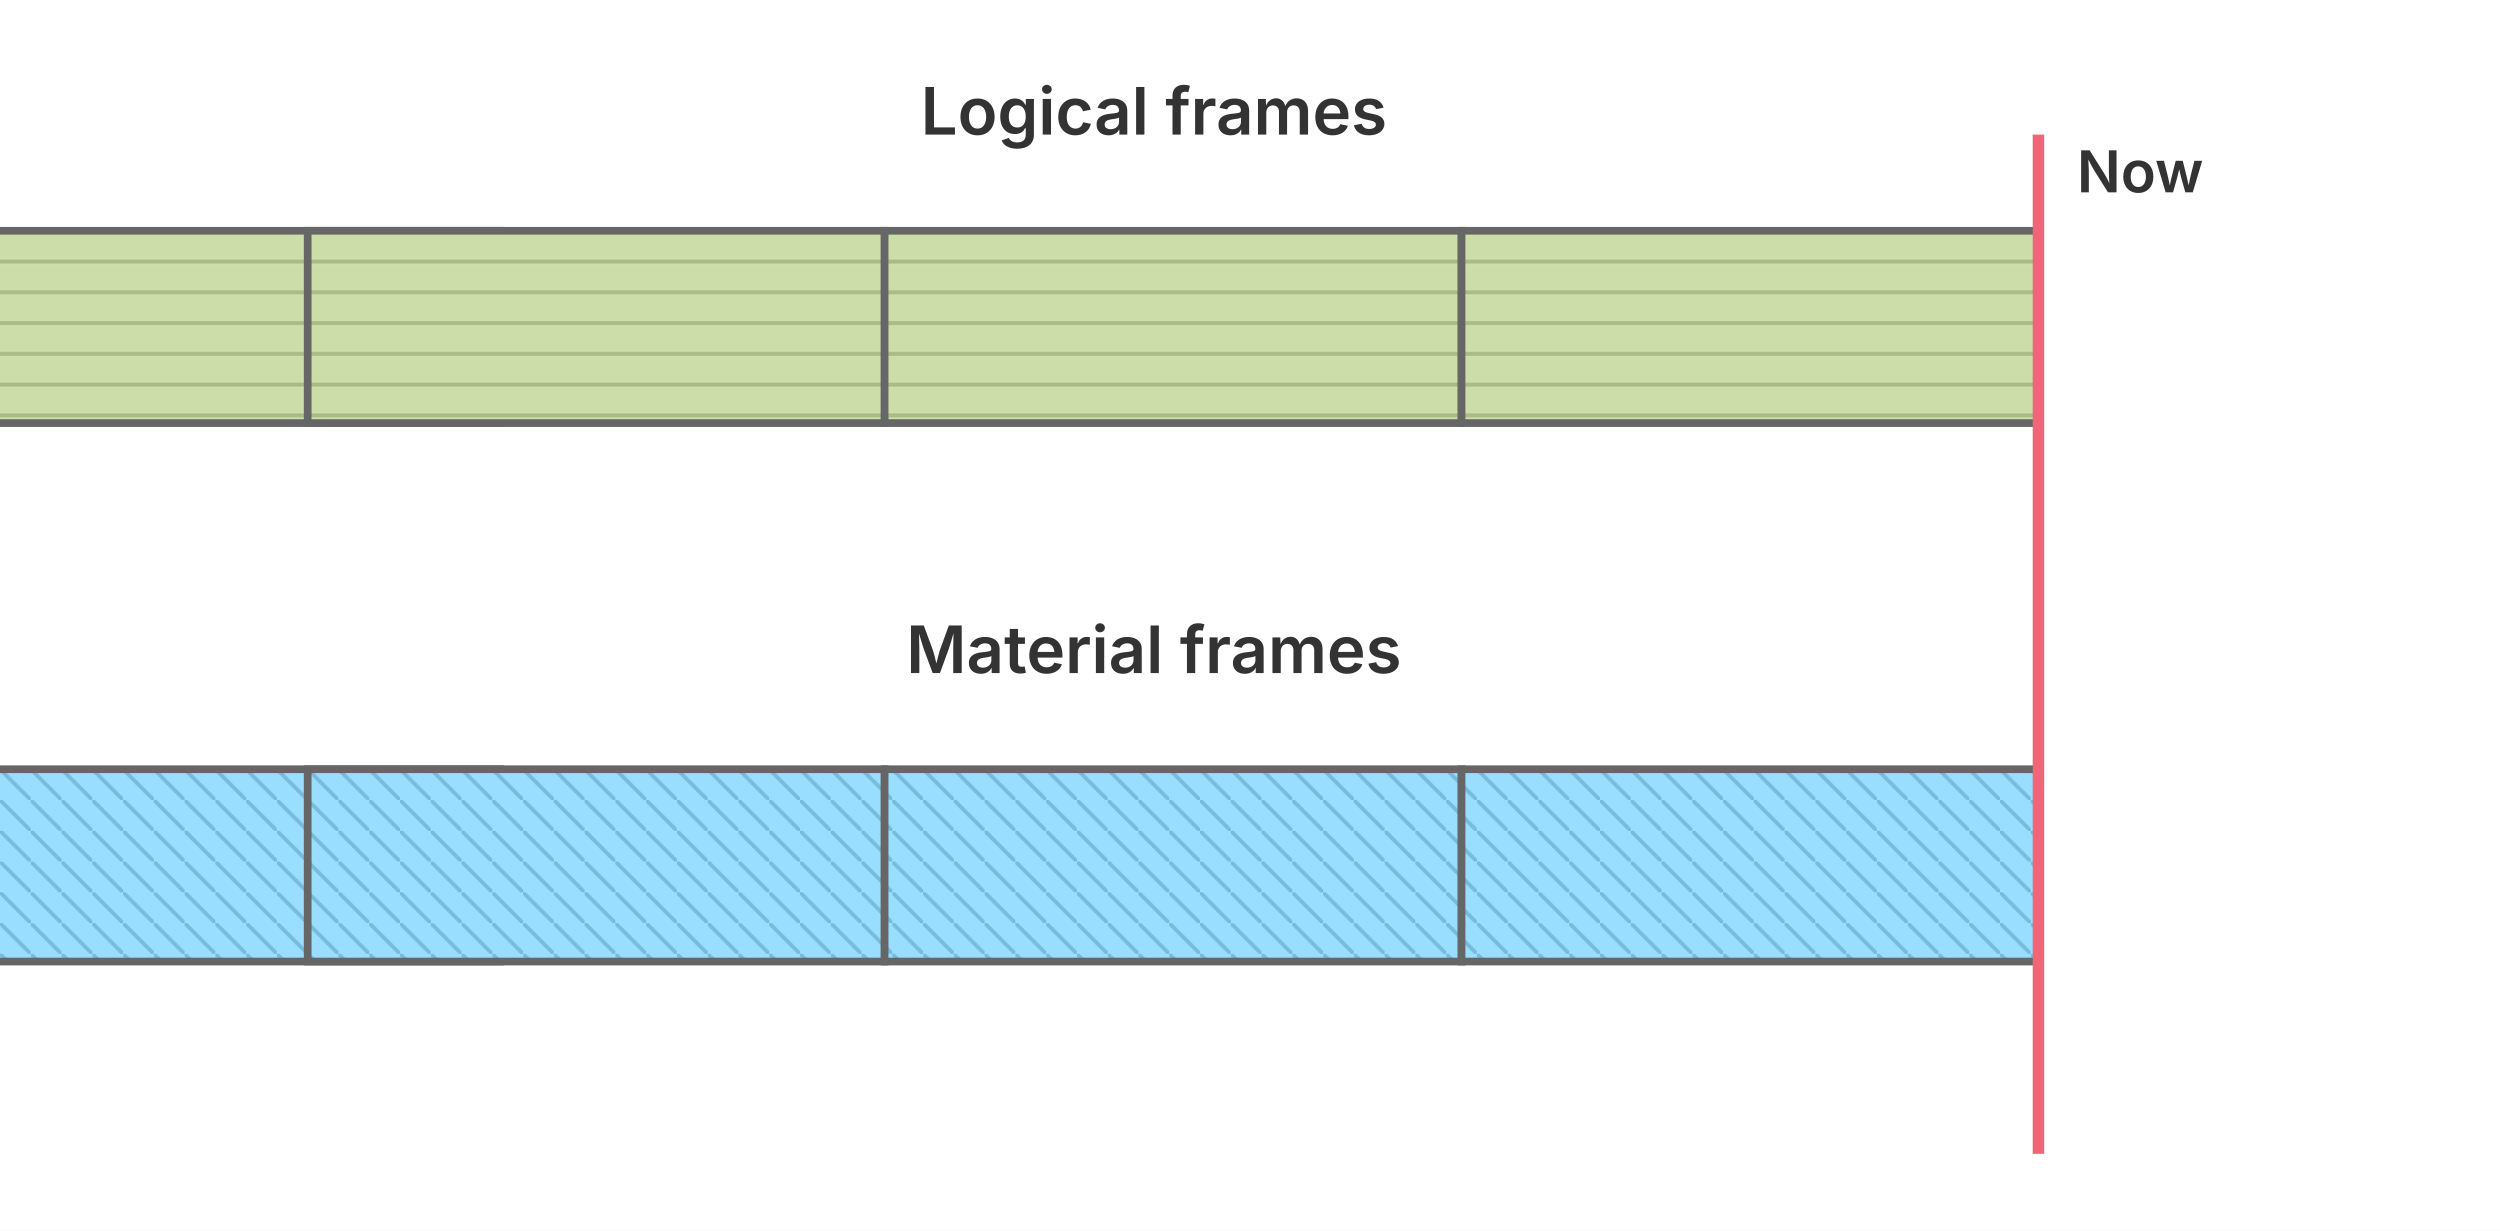
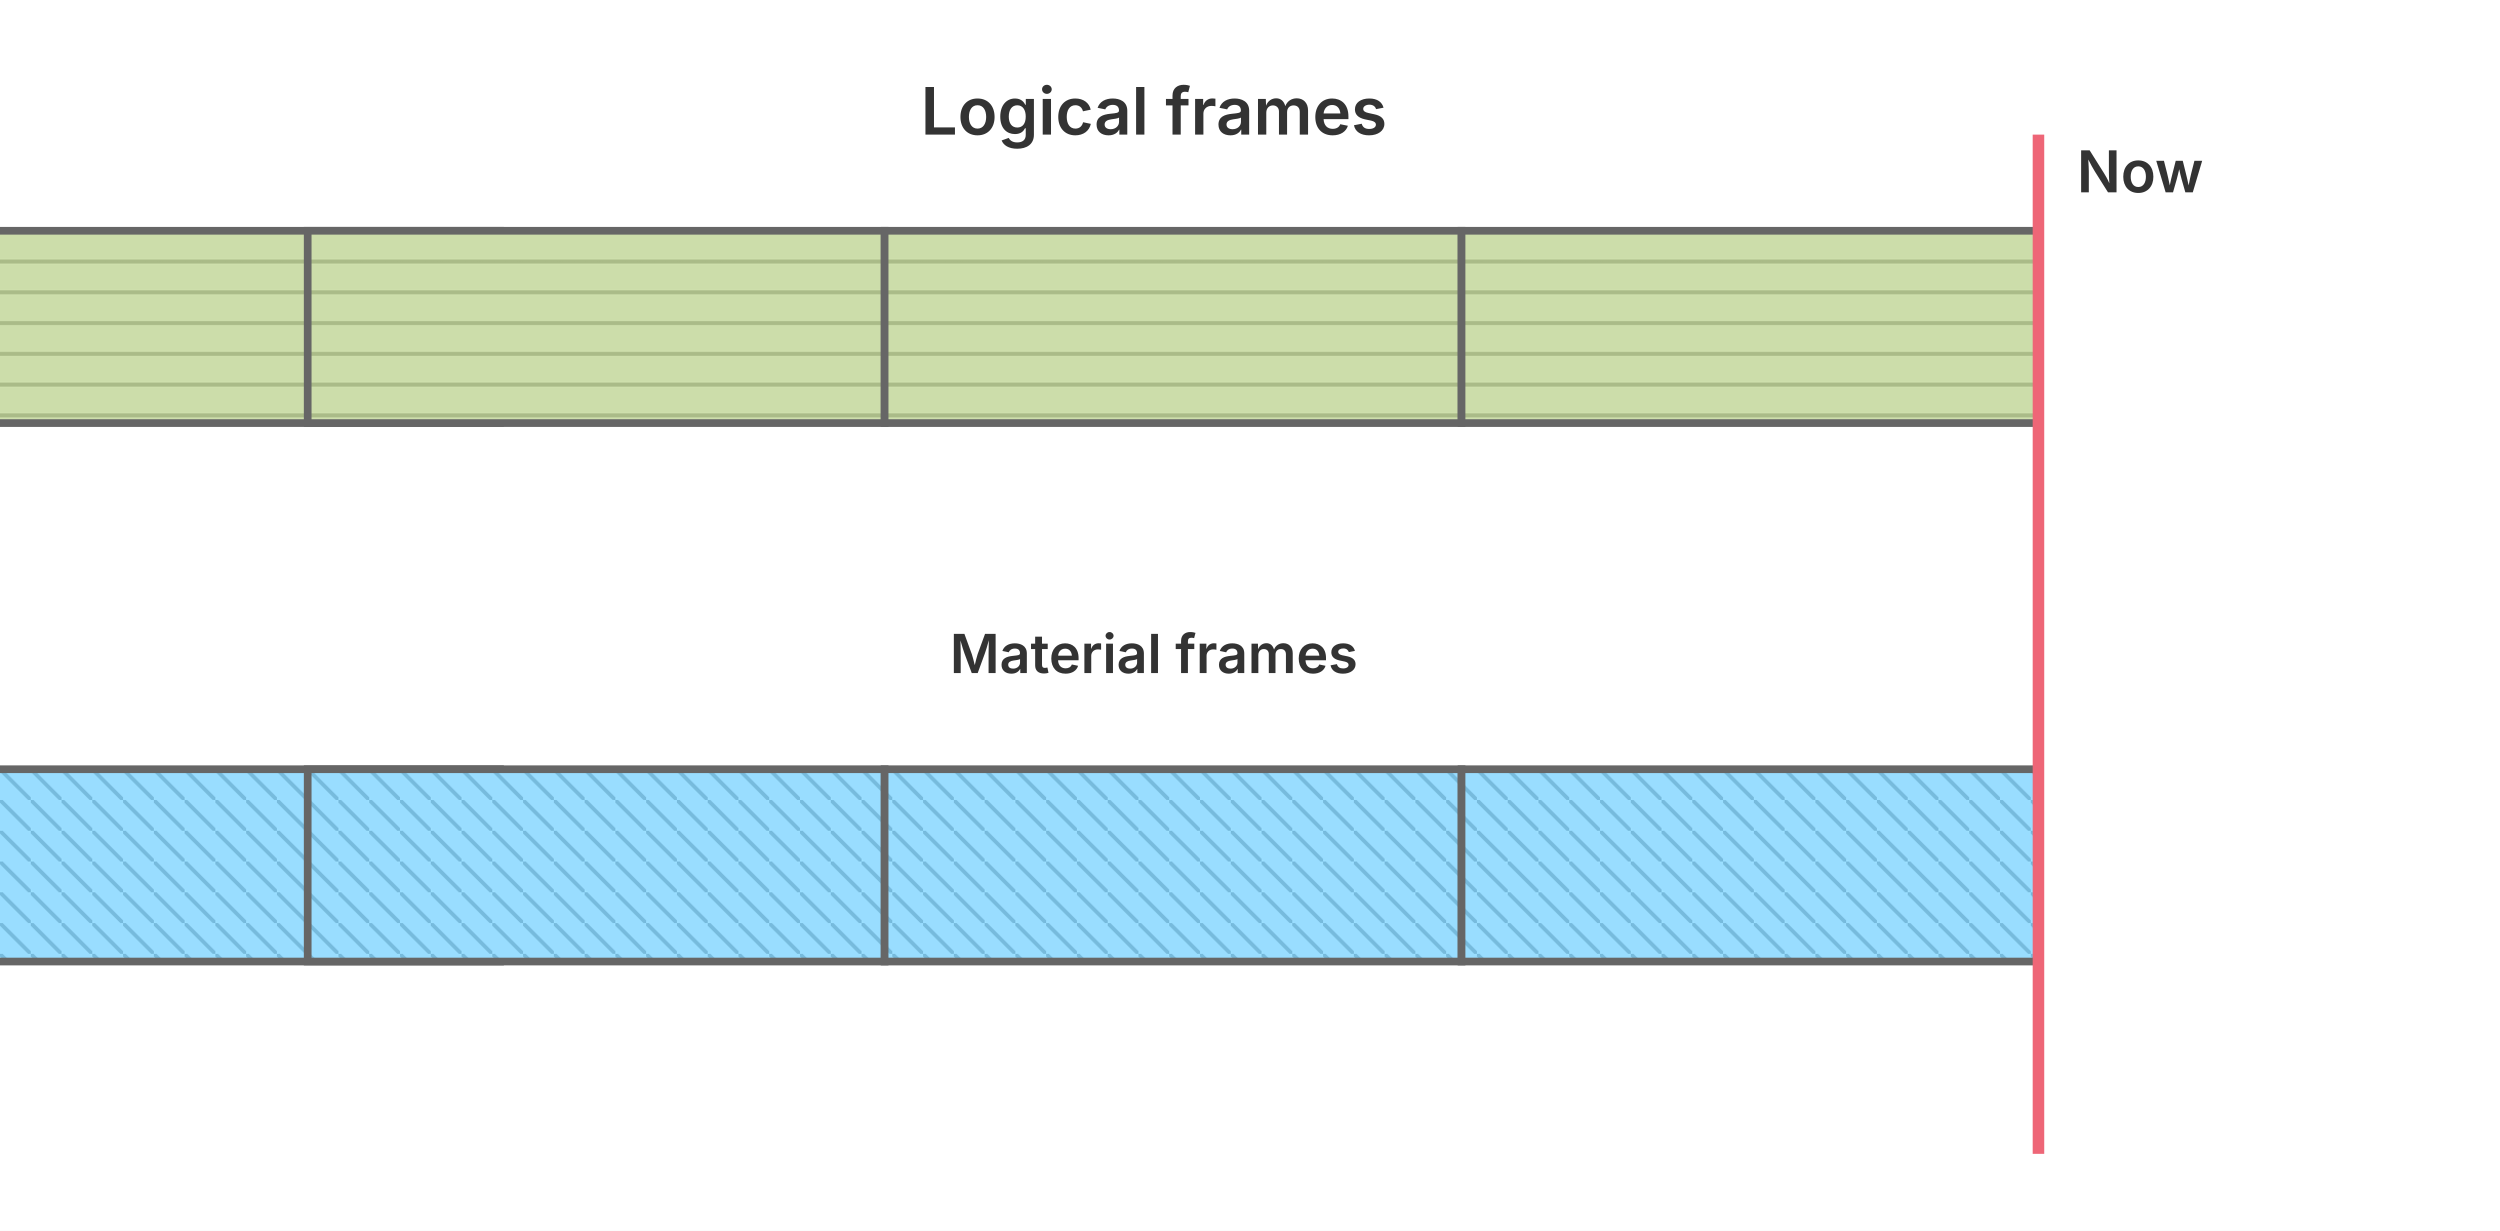
<svg xmlns="http://www.w3.org/2000/svg" width="650" height="320">
  <rect width="650" height="320" fill="#FFFFFF" />
  <defs>
    <pattern id="logical" patternUnits="userSpaceOnUse" width="8" height="8">
      <rect width="8" height="8" fill="#CCDDAA" />
      <line x1="0" y1="4" x2="8" y2="4" stroke="#AABB88" stroke-width="1" />
    </pattern>
    <pattern id="material" patternUnits="userSpaceOnUse" width="8" height="8">
      <rect width="8" height="8" fill="#99DDFF" />
      <line x1="0" y1="0" x2="8" y2="8" stroke="#77BBDD" stroke-width="1" />
    </pattern>
  </defs>
  <text x="300" y="35" text-anchor="middle" font-family="'Inter', 'Segoe UI', system-ui, sans-serif" font-size="17" font-weight="600" fill="#333333">Logical frames</text>
  <rect x="-20" y="60" width="150" height="50" fill="url(#logical)" stroke="#666666" stroke-width="2" />
  <rect x="80" y="60" width="150" height="50" fill="url(#logical)" stroke="#666666" stroke-width="2" />
  <rect x="230" y="60" width="150" height="50" fill="url(#logical)" stroke="#666666" stroke-width="2" />
  <rect x="380" y="60" width="150" height="50" fill="url(#logical)" stroke="#666666" stroke-width="2" />
-   <text x="300" y="175" text-anchor="middle" font-family="'Inter', 'Segoe UI', system-ui, sans-serif" font-size="17" font-weight="600" fill="#333333">Material frames</text>
+   <text x="300" y="175" text-anchor="middle" font-family="'Inter', 'Segoe UI', system-ui, sans-serif" font-size="14" font-weight="600" fill="#333333">Material frames</text>
  <rect x="-20" y="200" width="150" height="50" fill="url(#material)" stroke="#666666" stroke-width="2" />
  <rect x="80" y="200" width="150" height="50" fill="url(#material)" stroke="#666666" stroke-width="2" />
  <rect x="230" y="200" width="150" height="50" fill="url(#material)" stroke="#666666" stroke-width="2" />
  <rect x="380" y="200" width="150" height="50" fill="url(#material)" stroke="#666666" stroke-width="2" />
  <line x1="530" y1="35" x2="530" y2="300" stroke="#EE6677" stroke-width="3" />
  <text x="540" y="50" font-family="'Inter', 'Segoe UI', system-ui, sans-serif" font-size="15" font-weight="600" fill="#333333">Now</text>
</svg>
